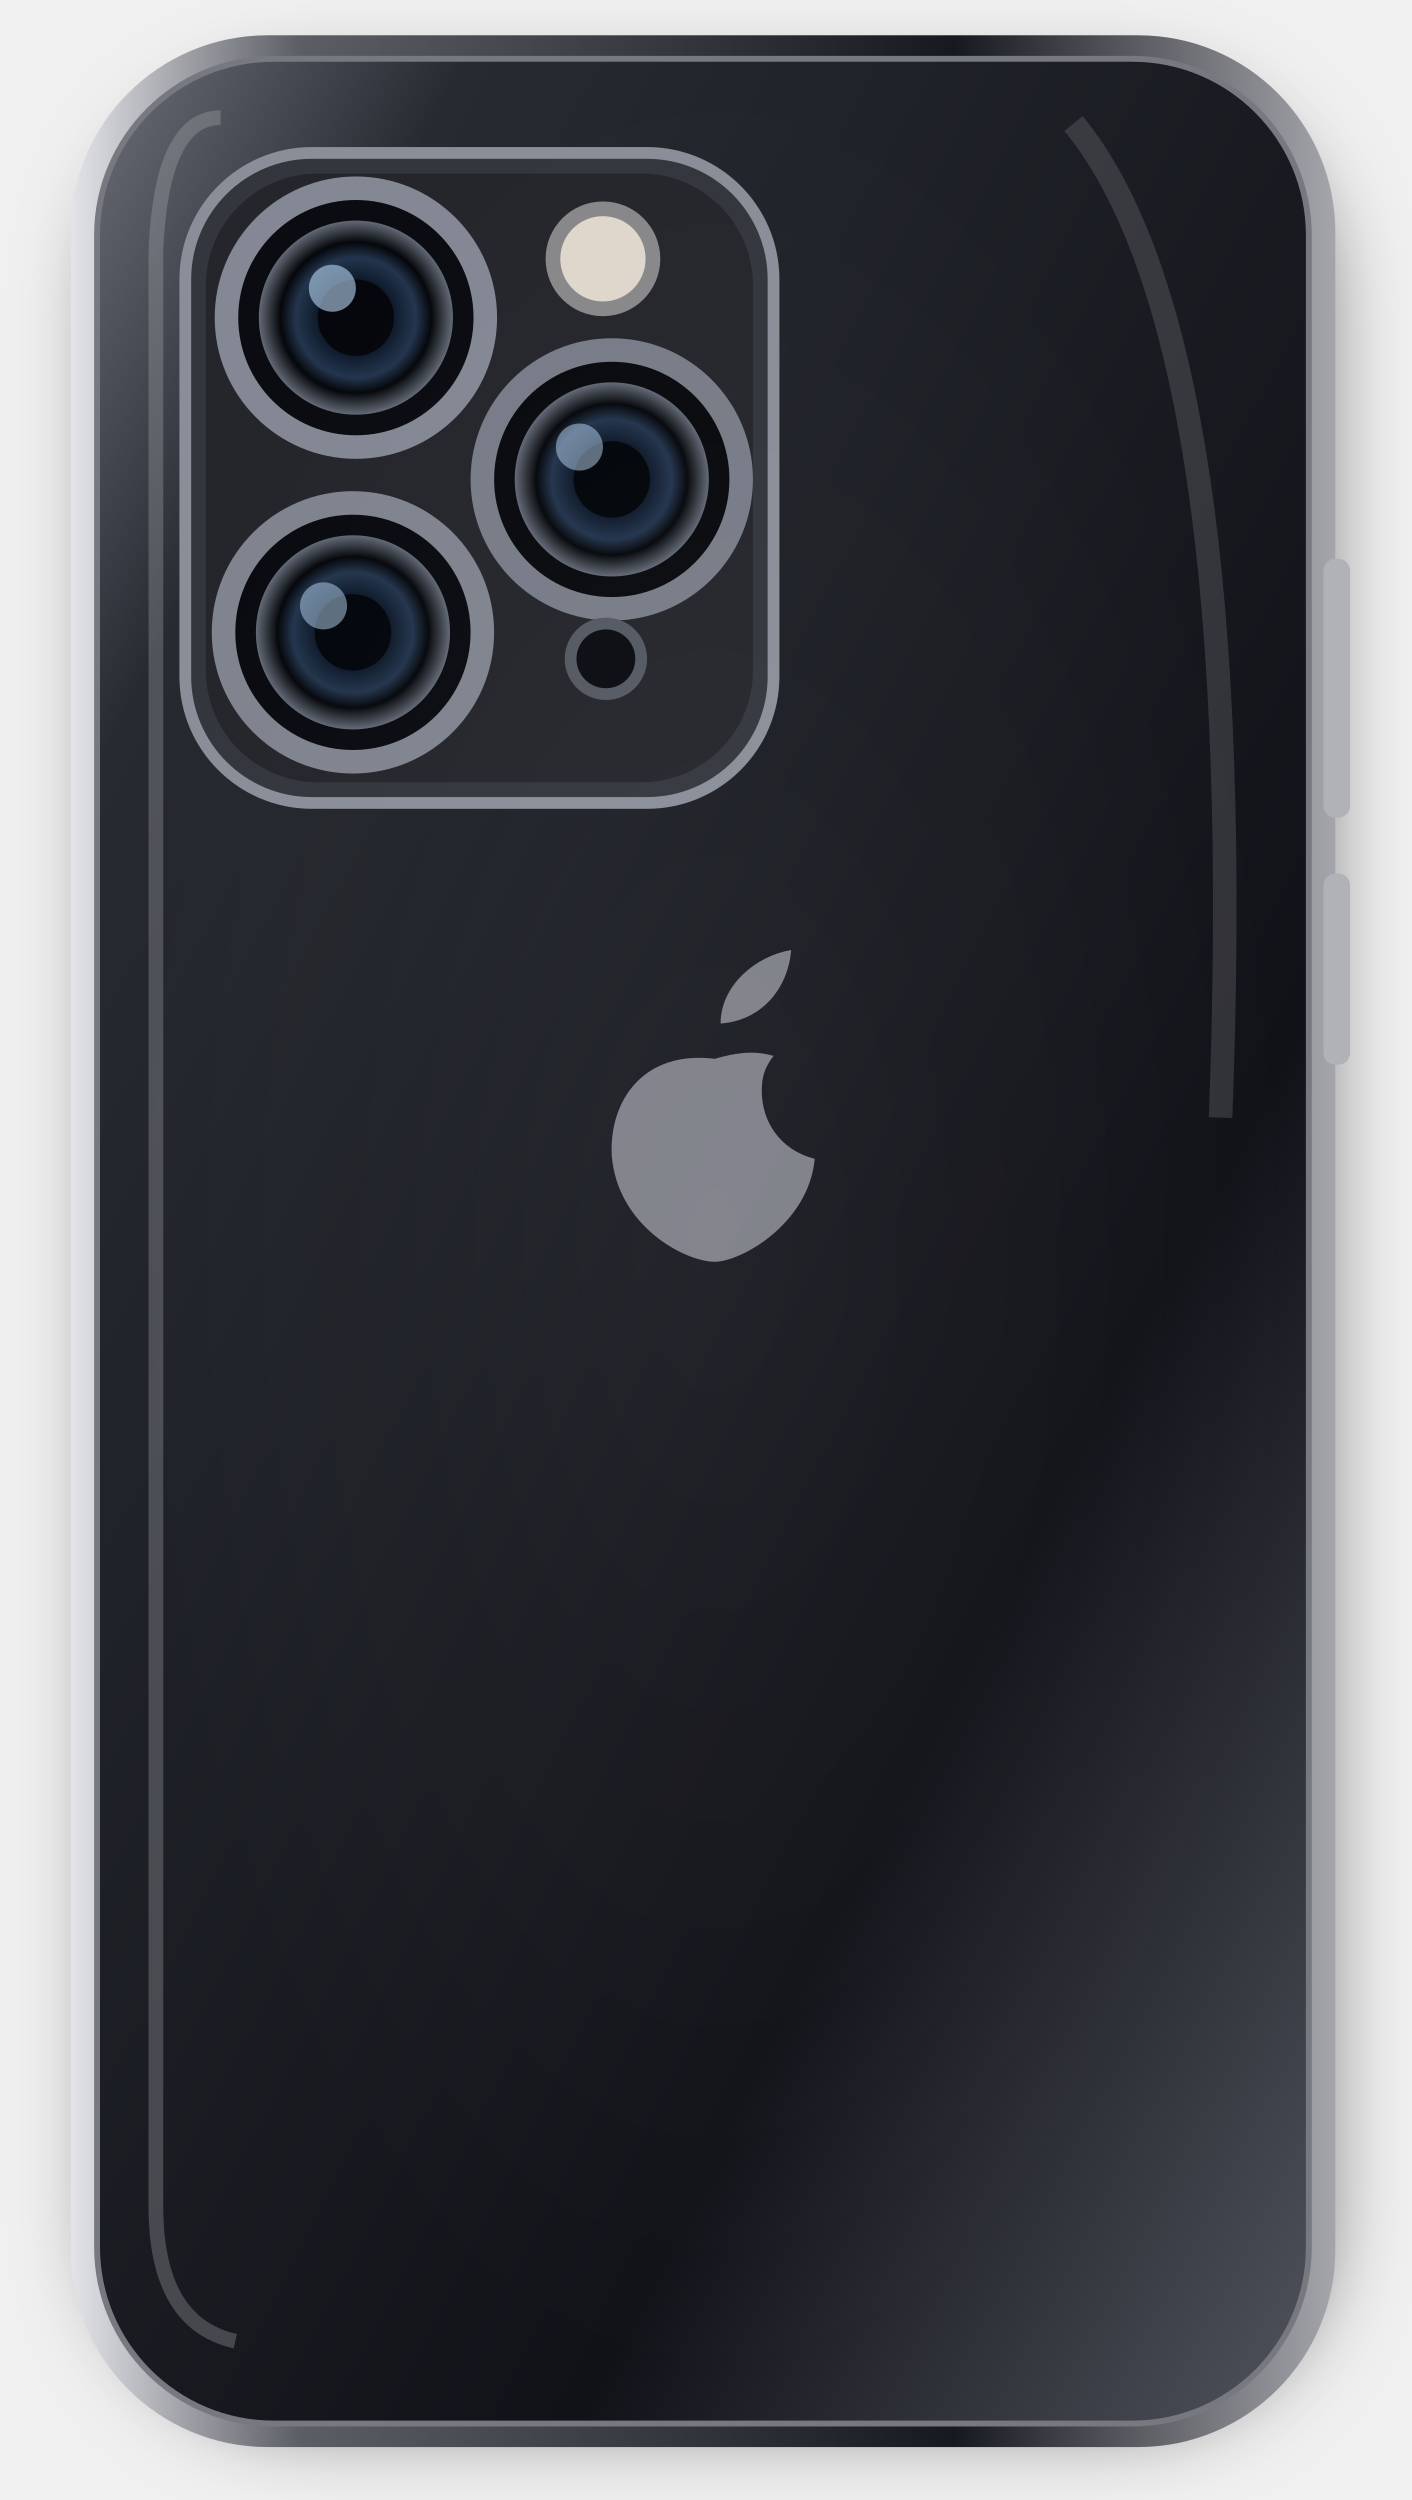
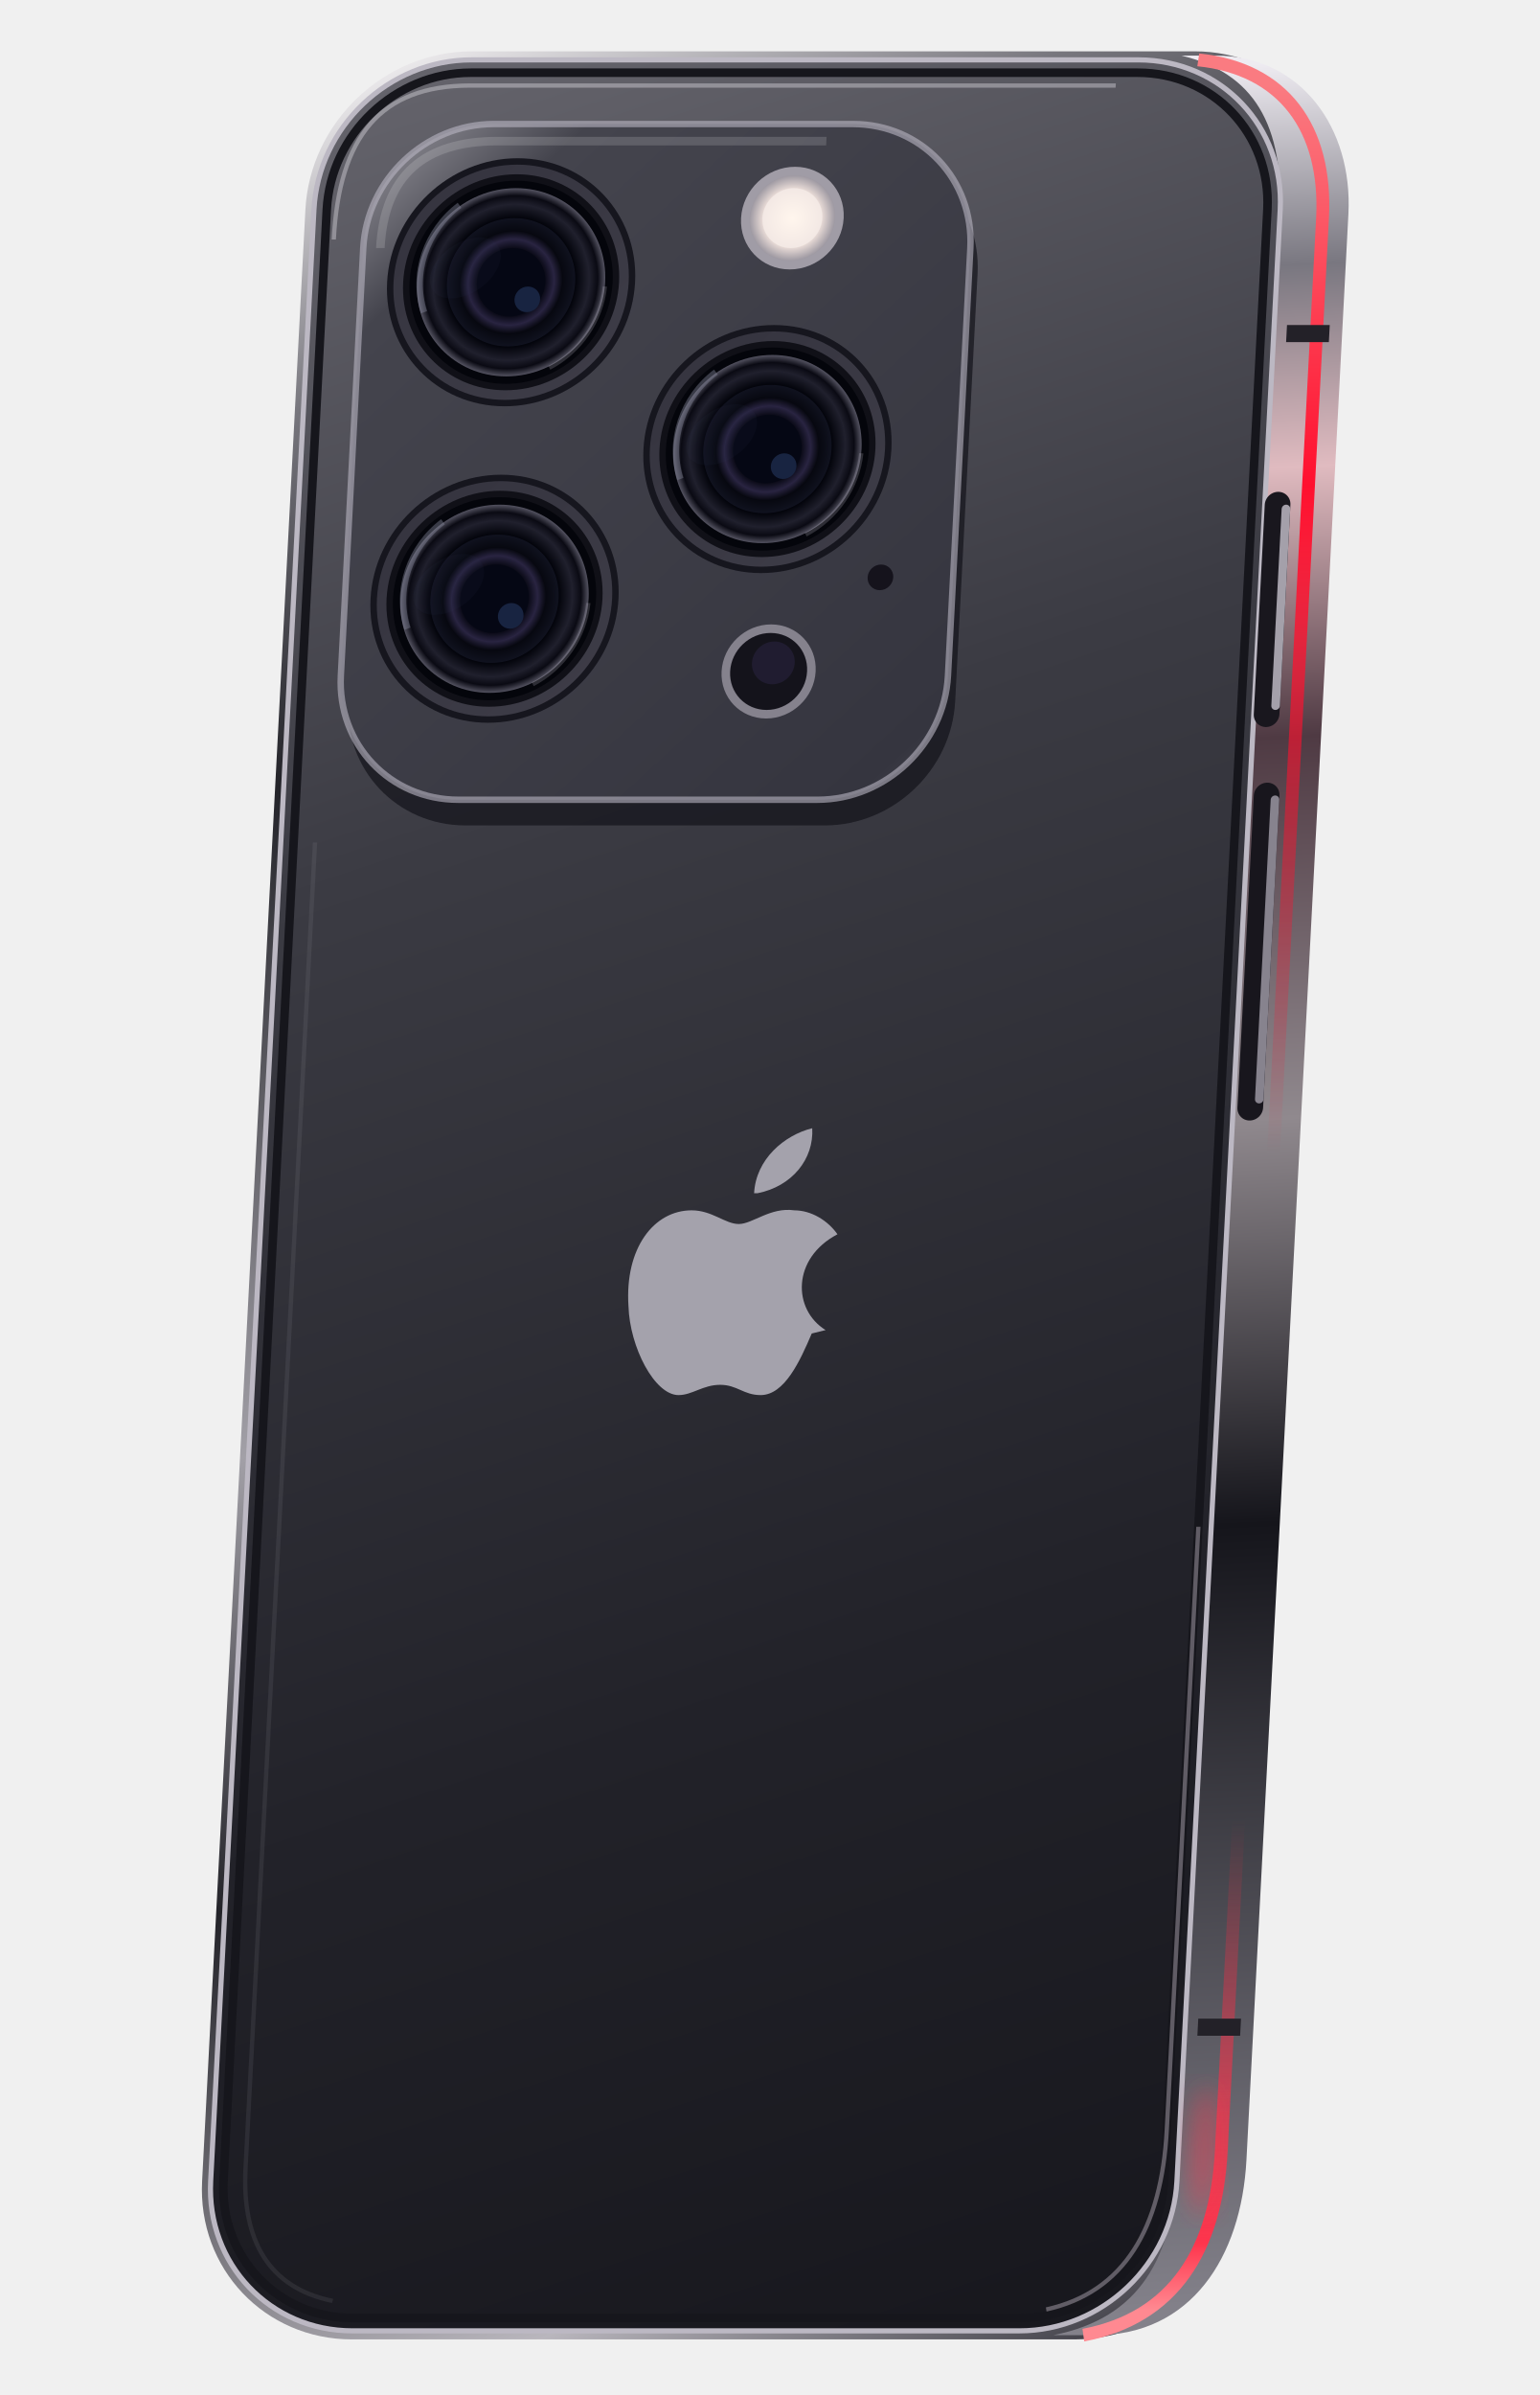
- <svg xmlns="http://www.w3.org/2000/svg" width="480" height="850" viewBox="0 0 480 850">
+ <svg xmlns="http://www.w3.org/2000/svg" width="360" height="560" viewBox="0 0 360 560" fill="none">
  <defs>
-     <linearGradient id="body" x1="0" y1="0" x2="1" y2="1">
-       <stop stop-color="#6b6e77" />
-       <stop offset=".15" stop-color="#272a31" />
-       <stop offset=".7" stop-color="#111218" />
-       <stop offset="1" stop-color="#50535c" />
+     <linearGradient id="edge" x1="70" y1="20" x2="315" y2="530" gradientUnits="userSpaceOnUse">
+       <stop stop-color="#f1eff1" />
+       <stop offset=".12" stop-color="#77767d" />
+       <stop offset=".26" stop-color="#232329" />
+       <stop offset=".51" stop-color="#a2a0a7" />
+       <stop offset=".68" stop-color="#232329" />
+       <stop offset=".9" stop-color="#b9b6bd" />
+       <stop offset="1" stop-color="#424149" />
    </linearGradient>
-     <linearGradient id="rim">
-       <stop stop-color="#e2e3e7" />
-       <stop offset=".18" stop-color="#5c5e66" />
-       <stop offset=".7" stop-color="#171920" />
-       <stop offset="1" stop-color="#a3a5aa" />
+     <linearGradient id="back" x1="85" y1="15" x2="267" y2="552" gradientUnits="userSpaceOnUse">
+       <stop stop-color="#65646c" />
+       <stop offset=".32" stop-color="#3b3b43" />
+       <stop offset=".7" stop-color="#222229" />
+       <stop offset="1" stop-color="#17171d" />
    </linearGradient>
+     <linearGradient id="side" x1="290" y1="15" x2="315" y2="540" gradientUnits="userSpaceOnUse">
+       <stop stop-color="#eeebf1" />
+       <stop offset=".09" stop-color="#797780" />
+       <stop offset=".18" stop-color="#e0bbc0" />
+       <stop offset=".3" stop-color="#4f3a43" />
+       <stop offset=".47" stop-color="#90898e" />
+       <stop offset=".65" stop-color="#15151b" />
+       <stop offset="1" stop-color="#83818a" />
+     </linearGradient>
+     <linearGradient id="camera" x1="85" y1="37" x2="245" y2="204" gradientUnits="userSpaceOnUse">
+       <stop stop-color="#85848c" />
+       <stop offset=".12" stop-color="#44444d" />
+       <stop offset=".82" stop-color="#35353f" />
+       <stop offset="1" stop-color="#77757d" />
+     </linearGradient>
+     <linearGradient id="rim" x1="-24" y1="-24" x2="24" y2="24">
+       <stop stop-color="#f3f0f7" />
+       <stop offset=".25" stop-color="#898793" />
+       <stop offset=".5" stop-color="#34333e" />
+       <stop offset=".8" stop-color="#c7c4cf" />
+       <stop offset="1" stop-color="#42414d" />
+     </linearGradient>
+     <radialGradient id="glass">
+       <stop stop-color="#091326" />
+       <stop offset=".3" stop-color="#0d0d1b" />
+       <stop offset=".68" stop-color="#02030a" />
+       <stop offset=".83" stop-color="#20202d" />
+       <stop offset=".92" stop-color="#0a0a13" />
+       <stop offset="1" stop-color="#52515f" />
+     </radialGradient>
    <radialGradient id="lens">
-       <stop stop-color="#152d44" />
-       <stop offset=".3" stop-color="#07101e" />
-       <stop offset=".62" stop-color="#23354d" />
-       <stop offset=".78" stop-color="#05070b" />
-       <stop offset="1" stop-color="#626975" />
+       <stop stop-color="#273c62" />
+       <stop offset=".25" stop-color="#121b37" />
+       <stop offset=".5" stop-color="#04050e" />
+       <stop offset=".67" stop-color="#292441" />
+       <stop offset=".8" stop-color="#070810" />
+       <stop offset="1" stop-color="#10121f" />
    </radialGradient>
-     <radialGradient id="shine">
-       <stop stop-color="#ffffff55" />
-       <stop offset="1" stop-color="#ffffff00" />
+     <linearGradient id="lens-light" x1="-12" y1="-17" x2="9" y2="12">
+       <stop stop-color="#929bc6" stop-opacity=".7" />
+       <stop offset=".5" stop-color="#394466" stop-opacity=".12" />
+       <stop offset="1" stop-color="#03030c" stop-opacity="0" />
+     </linearGradient>
+     <radialGradient id="flash">
+       <stop stop-color="#fff4e7" />
+       <stop offset=".7" stop-color="#e6d9d5" />
+       <stop offset="1" stop-color="#9e99a2" />
    </radialGradient>
-     <filter id="shadow" x="-50%" y="-50%" width="200%" height="200%">
-       <feGaussianBlur stdDeviation="15" />
+     <linearGradient id="apple" x1="166" y1="270" x2="205" y2="326">
+       <stop stop-color="#a4a2ac" />
+       <stop offset=".4" stop-color="#72717b" />
+       <stop offset="1" stop-color="#08090e" />
+     </linearGradient>
+     <linearGradient id="red-edge" x1="304" y1="20" x2="304" y2="540" gradientUnits="userSpaceOnUse">
+       <stop stop-color="#fa7b81" />
+       <stop offset=".18" stop-color="#ff102e" />
+       <stop offset=".48" stop-color="#ff122e" stop-opacity="0" />
+       <stop offset=".78" stop-color="#ef273f" stop-opacity="0" />
+       <stop offset=".97" stop-color="#ff344c" />
+       <stop offset="1" stop-color="#ff8991" />
+     </linearGradient>
+     <filter id="blur">
+       <feGaussianBlur stdDeviation="3" />
    </filter>
+     <g id="camera-lens">
+       <circle r="29" fill="#16161e" />
+       <circle r="27.5" fill="url(#rim)" />
+       <circle r="24.5" fill="#04050b" stroke="#101017" stroke-width="1.5" />
+       <circle r="22" fill="url(#glass)" />
+       <circle r="15" fill="url(#lens)" />
+       <circle r="8" fill="#050714" />
+       <ellipse cx="-7" cy="-9" rx="9" ry="6" transform="rotate(-35)" fill="url(#lens-light)" />
+       <circle cx="4" cy="4" r="3" fill="#182441" />
+       <path d="M-20 7a22 22 0 0 1 7-25" stroke="#8a8ca1" stroke-opacity=".4" stroke-width="1.5" />
+       <path d="M10 20a23 23 0 0 0 12-19" stroke="#d3cfdf" stroke-opacity=".2" />
+     </g>
  </defs>
-   <rect x="38" y="32" width="410" height="790" rx="66" fill="#000" opacity=".6" filter="url(#shadow)" />
-   <rect x="24" y="12" width="430" height="820" rx="67" fill="url(#rim)" />
-   <rect x="33" y="20" width="412" height="804" rx="60" fill="url(#body)" stroke="#777981" stroke-width="2" />
-   <path d="M75 40 Q55 40 53 85 L53 750 Q53 790 80 796" fill="none" stroke="#b4b6bb" opacity=".3" stroke-width="5" />
-   <rect x="63" y="52" width="200" height="221" rx="43" fill="#33363d" stroke="#8a8e98" stroke-width="4" />
-   <rect x="70" y="59" width="186" height="207" rx="38" fill="#24262c" />
-   <g>
-     <circle cx="121" cy="108" r="44" fill="#0a0c11" stroke="#838894" stroke-width="8" />
-     <circle cx="121" cy="108" r="33" fill="url(#lens)" />
-     <circle cx="121" cy="108" r="13" fill="#05070c" />
-     <circle cx="113" cy="98" r="8" fill="#b7d6f2" opacity=".6" />
-     <circle cx="208" cy="163" r="44" fill="#090a0e" stroke="#777c88" stroke-width="8" />
-     <circle cx="208" cy="163" r="33" fill="url(#lens)" />
-     <circle cx="208" cy="163" r="13" fill="#02050a" />
-     <circle cx="197" cy="152" r="8" fill="#b7d6f2" opacity=".5" />
-     <circle cx="120" cy="215" r="44" fill="#0a0b10" stroke="#80848e" stroke-width="8" />
-     <circle cx="120" cy="215" r="33" fill="url(#lens)" />
-     <circle cx="120" cy="215" r="13" fill="#03060c" />
-     <circle cx="110" cy="206" r="8" fill="#b7d6f2" opacity=".5" />
-     <circle cx="205" cy="88" r="17" fill="#dfd7cb" stroke="#88878a" stroke-width="5" />
-     <circle cx="206" cy="224" r="12" fill="#0a0c12" stroke="#555962" stroke-width="4" />
+   <g transform="translate(6 0) skewX(-3)">
+     <rect x="68" y="12" width="243" height="535" rx="37" fill="url(#edge)" />
+     <path d="M271 13h8c20 0 33 17 33 37v455c0 23-11 41-33 41h-10c20-4 27-18 27-40V51c0-22-8-34-25-38Z" fill="url(#side)" />
+     <path d="M275 14c20 2 31 16 31 37v452c0 23-9 39-30 43" stroke="url(#red-edge)" stroke-width="3" />
+     <rect x="70" y="14" width="226" height="531" rx="35" fill="url(#back)" stroke="#bcb8c3" stroke-width="1.2" />
+     <rect x="73" y="17" width="220" height="525" rx="32" stroke="#16161c" stroke-width="2" />
+     <path d="M75 56c0-24 9-36 30-36h151" stroke="#d9d6de" stroke-opacity=".43" />
+     <path d="M78 197v310c0 17 7 28 22 31" stroke="#a5a2ad" stroke-opacity=".12" />
+     <path d="M299 118v49" stroke="#19171e" stroke-width="6" stroke-linecap="round" />
+     <path d="M301 119v46" stroke="#a4a0aa" stroke-width="2" stroke-linecap="round" />
+     <path d="M300 186v73" stroke="#18161d" stroke-width="6" stroke-linecap="round" />
+     <path d="M302 187v70" stroke="#87838e" stroke-width="2" stroke-linecap="round" />
+     <path d="M299 78h10M299 474h10" stroke="#232128" stroke-width="4" />
+     <rect x="82" y="31" width="142" height="158" rx="29" fill="#121219" opacity=".7" transform="translate(2 4)" />
+     <rect x="82" y="29" width="142" height="158" rx="29" fill="url(#camera)" stroke="#b9b6c3" stroke-opacity=".6" stroke-width="1.5" />
+     <path d="M86 58c0-17 9-25 26-25h77" stroke="#fff" stroke-opacity=".15" stroke-width="2" />
+     <use href="#camera-lens" transform="translate(117 66)" />
+     <use href="#camera-lens" transform="translate(179 105)" />
+     <use href="#camera-lens" transform="translate(117 140)" />
+     <circle cx="182" cy="51" r="12" fill="#a09ca6" />
+     <circle cx="182" cy="51" r="10" fill="url(#flash)" />
+     <circle cx="182" cy="51" r="7" fill="#fff7f3" opacity=".5" />
+     <circle cx="182" cy="157" r="10" fill="#14131b" stroke="#85828d" stroke-width="2" />
+     <circle cx="183" cy="155" r="5" fill="#201c30" />
+     <circle cx="207" cy="135" r="3" fill="#15131c" />
+     <g transform="translate(157 267) scale(.8)">
+       <path d="M35 15C35 5 43-2 51-4c1 9-5 17-15 19Zm19 41c-3 8-7 18-14 18-5 0-7-3-12-3s-8 3-12 3C9 74 1 60 0 48c-2-17 6-28 17-28 6 0 10 4 14 4s9-5 16-4c5 0 10 3 13 7-13 7-12 22-2 28l-4 1Z" fill="url(#apple)" />
+     </g>
+     <path d="M293 357v141c0 23-8 38-26 42" stroke="#d0c7d3" stroke-opacity=".4" />
+     <ellipse cx="302" cy="503" rx="3" ry="15" fill="#ff344d" opacity=".5" filter="url(#blur)" />
  </g>
-   <path d="M243 360c-24-3-36 14-35 33 2 24 25 36 35 36 9 0 32-13 34-35-12-3-18-13-18-23 0-5 1-8 4-12-7-2-13-1-20 1zm2-12c0-13 12-23 24-25-1 13-10 24-24 25z" fill="#b4b6be" opacity=".65" />
-   <path d="M365 42Q425 115 415 380" fill="none" stroke="#fff" opacity=".13" stroke-width="8" />
-   <rect x="450" y="190" width="9" height="88" rx="4" fill="#b0b2b8" />
-   <rect x="450" y="297" width="9" height="65" rx="4" fill="#b0b2b8" />
-   <rect x="45" y="20" width="395" height="800" rx="60" fill="url(#shine)" opacity=".13" />
</svg>
